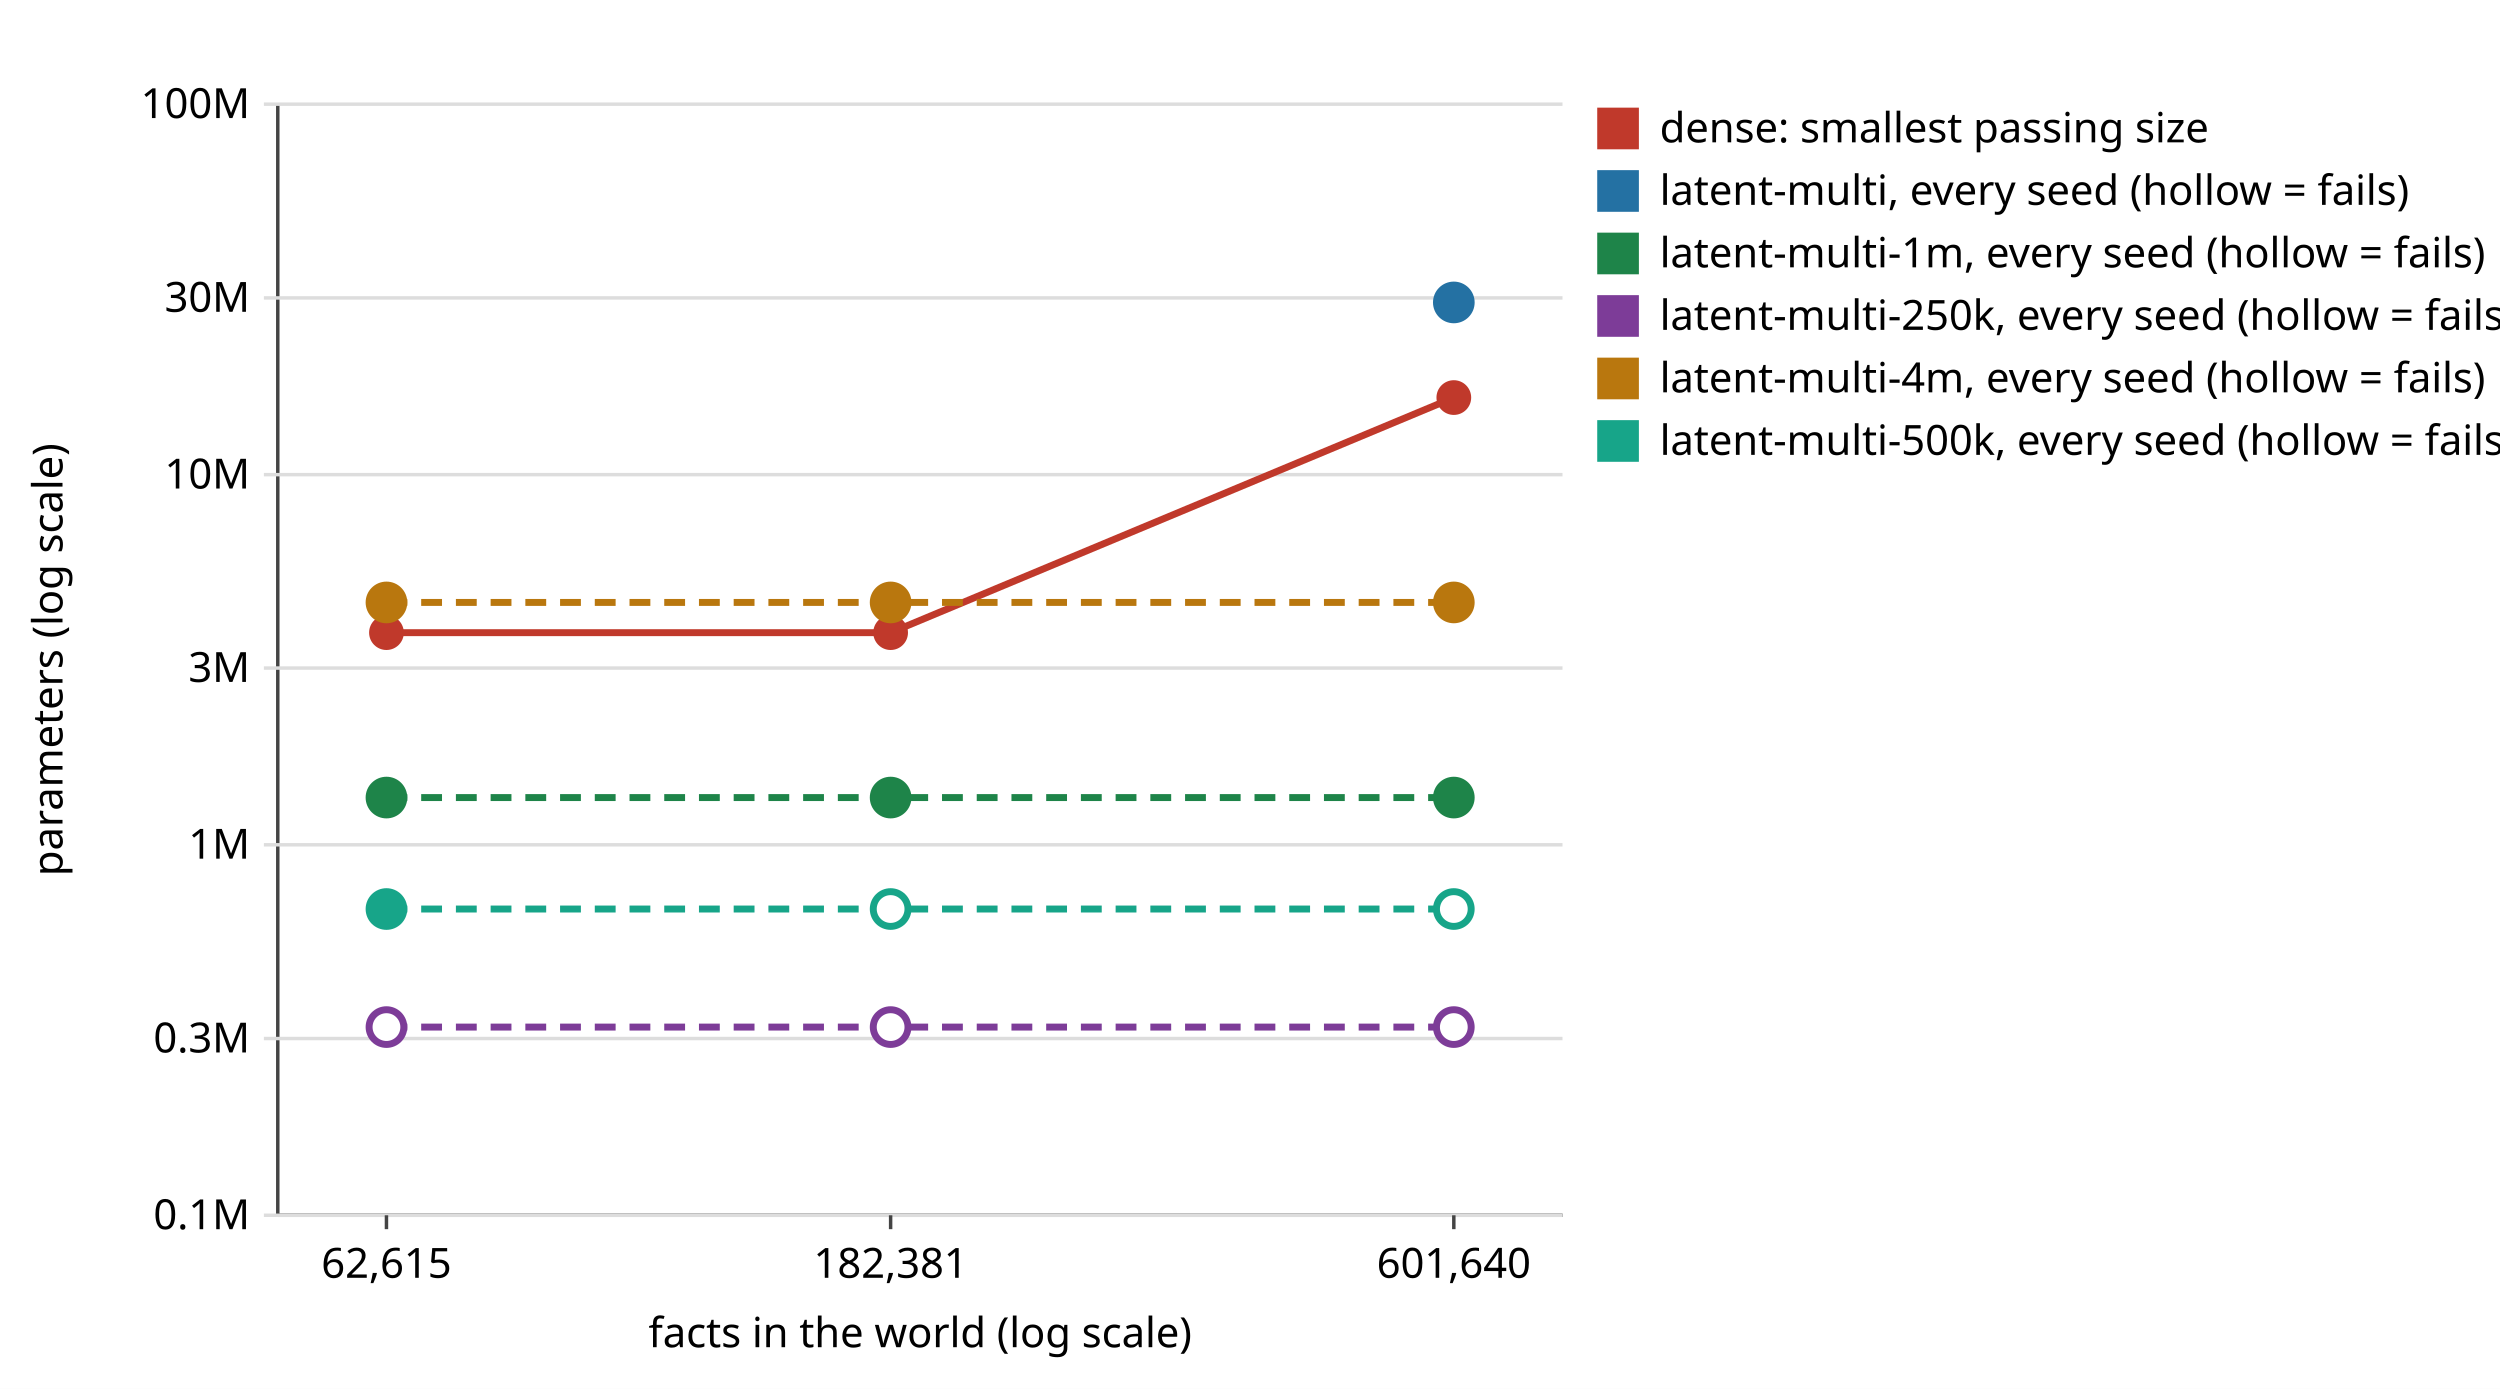
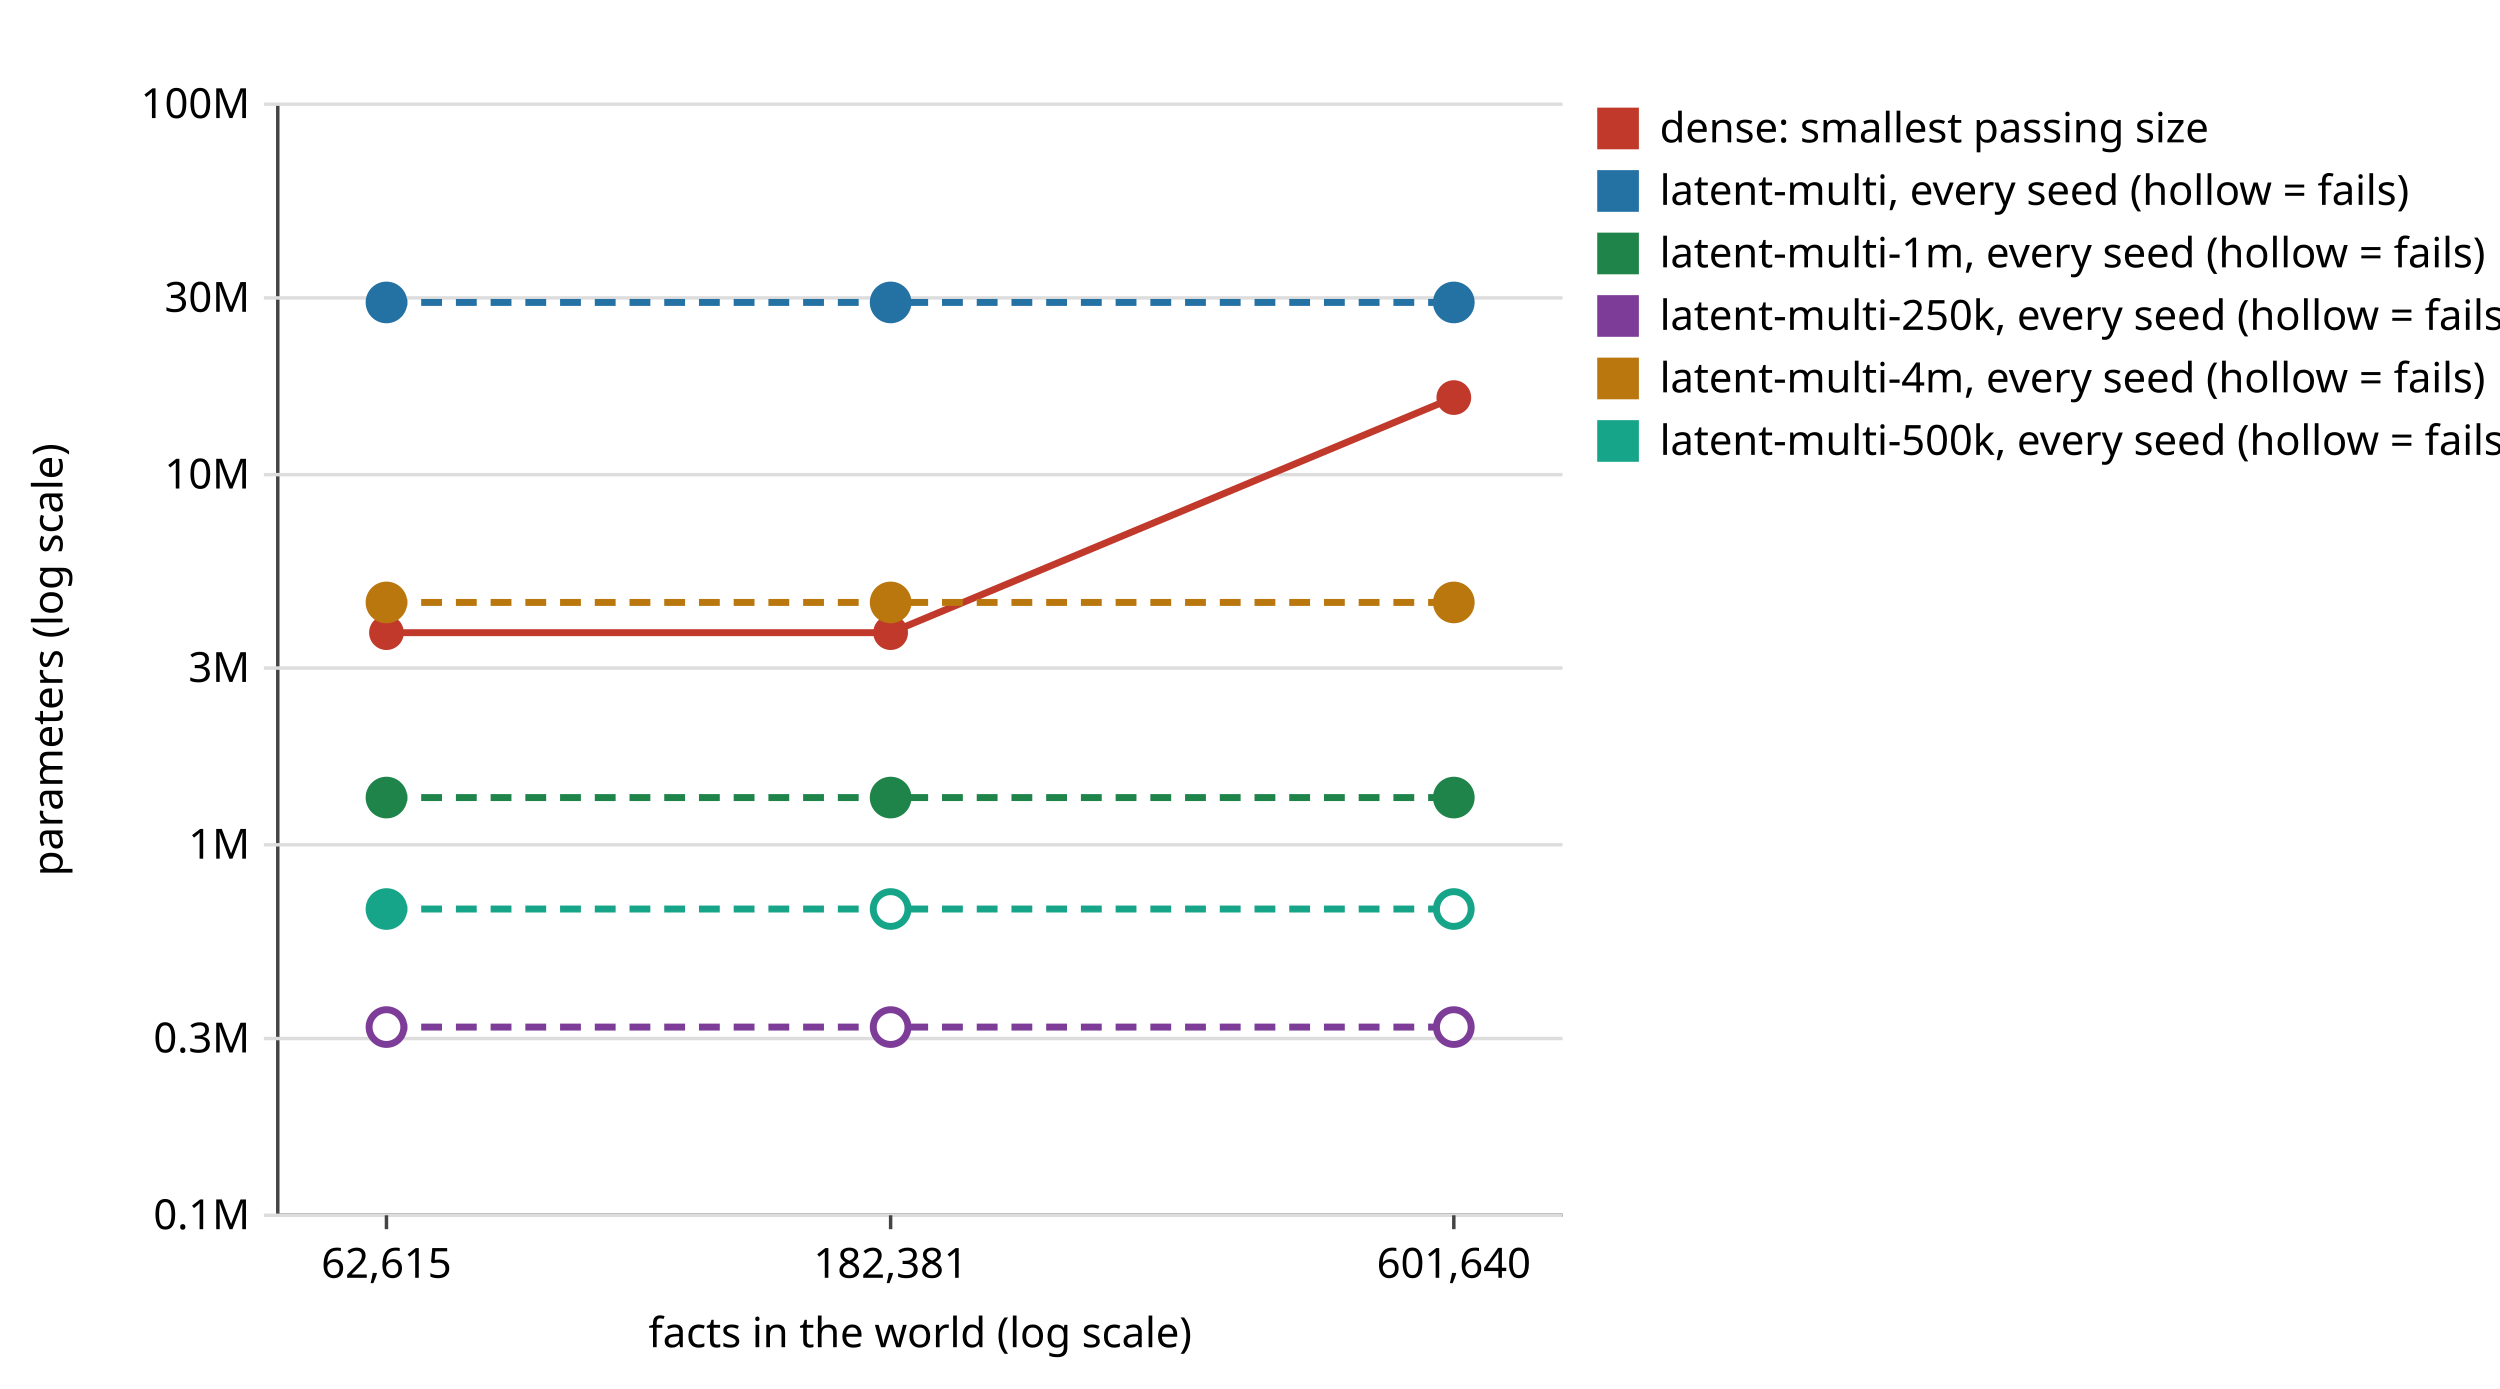
<svg xmlns="http://www.w3.org/2000/svg" viewBox="0 0 720 400" font-family="sans-serif" font-size="12">
  <rect width="720" height="400" fill="white" />
  <line x1="80" y1="350" x2="450" y2="350" stroke="#444" />
  <line x1="80" y1="30" x2="80" y2="350" stroke="#444" />
  <text x="265.0" y="388" text-anchor="middle">facts in the world (log scale)</text>
  <text x="18" y="190.0" text-anchor="middle" transform="rotate(-90 18 190.0)">parameters (log scale)</text>
  <line x1="76" y1="350.0" x2="450" y2="350.0" stroke="#ddd" />
  <text x="72" y="354.0" text-anchor="end">0.1M</text>
  <line x1="76" y1="299.1" x2="450" y2="299.1" stroke="#ddd" />
  <text x="72" y="303.1" text-anchor="end">0.3M</text>
  <line x1="76" y1="243.3" x2="450" y2="243.3" stroke="#ddd" />
  <text x="72" y="247.3" text-anchor="end">1M</text>
  <line x1="76" y1="192.4" x2="450" y2="192.4" stroke="#ddd" />
  <text x="72" y="196.4" text-anchor="end">3M</text>
  <line x1="76" y1="136.7" x2="450" y2="136.7" stroke="#ddd" />
  <text x="72" y="140.7" text-anchor="end">10M</text>
  <line x1="76" y1="85.8" x2="450" y2="85.8" stroke="#ddd" />
  <text x="72" y="89.8" text-anchor="end">30M</text>
  <line x1="76" y1="30.0" x2="450" y2="30.0" stroke="#ddd" />
  <text x="72" y="34.0" text-anchor="end">100M</text>
  <line x1="111.3" y1="350" x2="111.3" y2="354" stroke="#444" />
  <text x="111.3" y="368" text-anchor="middle">62,615</text>
  <line x1="256.5" y1="350" x2="256.5" y2="354" stroke="#444" />
  <text x="256.5" y="368" text-anchor="middle">182,381</text>
  <line x1="418.7" y1="350" x2="418.7" y2="354" stroke="#444" />
  <text x="418.7" y="368" text-anchor="middle">601,640</text>
  <polyline fill="none" stroke="#c0392b" stroke-width="2" points="111.3,182.2 256.5,182.2 418.7,114.5" />
  <circle cx="111.3" cy="182.2" r="5" fill="#c0392b" />
  <circle cx="256.5" cy="182.2" r="5" fill="#c0392b" />
  <circle cx="418.7" cy="114.5" r="5" fill="#c0392b" />
-   <line x1="418.7" y1="87.1" x2="418.7" y2="87.1" stroke="#2471a3" stroke-width="2" stroke-dasharray="6 4" />
+   <line x1="111.3" y1="87.1" x2="418.7" y2="87.1" stroke="#2471a3" stroke-width="2" stroke-dasharray="6 4" />
+   <circle cx="111.3" cy="87.1" r="5" fill="#2471a3" stroke="#2471a3" stroke-width="2" />
+   <circle cx="256.5" cy="87.1" r="5" fill="#2471a3" stroke="#2471a3" stroke-width="2" />
  <circle cx="418.7" cy="87.1" r="5" fill="#2471a3" stroke="#2471a3" stroke-width="2" />
  <line x1="111.3" y1="229.7" x2="418.7" y2="229.7" stroke="#1e8449" stroke-width="2" stroke-dasharray="6 4" />
  <circle cx="111.3" cy="229.7" r="5" fill="#1e8449" stroke="#1e8449" stroke-width="2" />
  <circle cx="256.5" cy="229.7" r="5" fill="#1e8449" stroke="#1e8449" stroke-width="2" />
  <circle cx="418.7" cy="229.7" r="5" fill="#1e8449" stroke="#1e8449" stroke-width="2" />
  <line x1="111.3" y1="295.8" x2="418.7" y2="295.8" stroke="#7d3c98" stroke-width="2" stroke-dasharray="6 4" />
  <circle cx="111.3" cy="295.8" r="5" fill="white" stroke="#7d3c98" stroke-width="2" />
  <circle cx="256.5" cy="295.8" r="5" fill="white" stroke="#7d3c98" stroke-width="2" />
  <circle cx="418.7" cy="295.8" r="5" fill="white" stroke="#7d3c98" stroke-width="2" />
  <line x1="111.3" y1="173.5" x2="418.7" y2="173.5" stroke="#b9770e" stroke-width="2" stroke-dasharray="6 4" />
  <circle cx="111.3" cy="173.5" r="5" fill="#b9770e" stroke="#b9770e" stroke-width="2" />
  <circle cx="256.5" cy="173.5" r="5" fill="#b9770e" stroke="#b9770e" stroke-width="2" />
  <circle cx="418.7" cy="173.5" r="5" fill="#b9770e" stroke="#b9770e" stroke-width="2" />
  <line x1="111.3" y1="261.8" x2="418.7" y2="261.8" stroke="#17a589" stroke-width="2" stroke-dasharray="6 4" />
  <circle cx="111.3" cy="261.8" r="5" fill="#17a589" stroke="#17a589" stroke-width="2" />
  <circle cx="256.5" cy="261.8" r="5" fill="white" stroke="#17a589" stroke-width="2" />
  <circle cx="418.7" cy="261.8" r="5" fill="white" stroke="#17a589" stroke-width="2" />
  <rect x="460" y="31" width="12" height="12" fill="#c0392b" />
  <text x="478" y="41">dense: smallest passing size</text>
  <rect x="460" y="49" width="12" height="12" fill="#2471a3" />
  <text x="478" y="59">latent-multi, every seed (hollow = fails)</text>
  <rect x="460" y="67" width="12" height="12" fill="#1e8449" />
  <text x="478" y="77">latent-multi-1m, every seed (hollow = fails)</text>
  <rect x="460" y="85" width="12" height="12" fill="#7d3c98" />
  <text x="478" y="95">latent-multi-250k, every seed (hollow = fails)</text>
  <rect x="460" y="103" width="12" height="12" fill="#b9770e" />
  <text x="478" y="113">latent-multi-4m, every seed (hollow = fails)</text>
  <rect x="460" y="121" width="12" height="12" fill="#17a589" />
  <text x="478" y="131">latent-multi-500k, every seed (hollow = fails)</text>
</svg>
